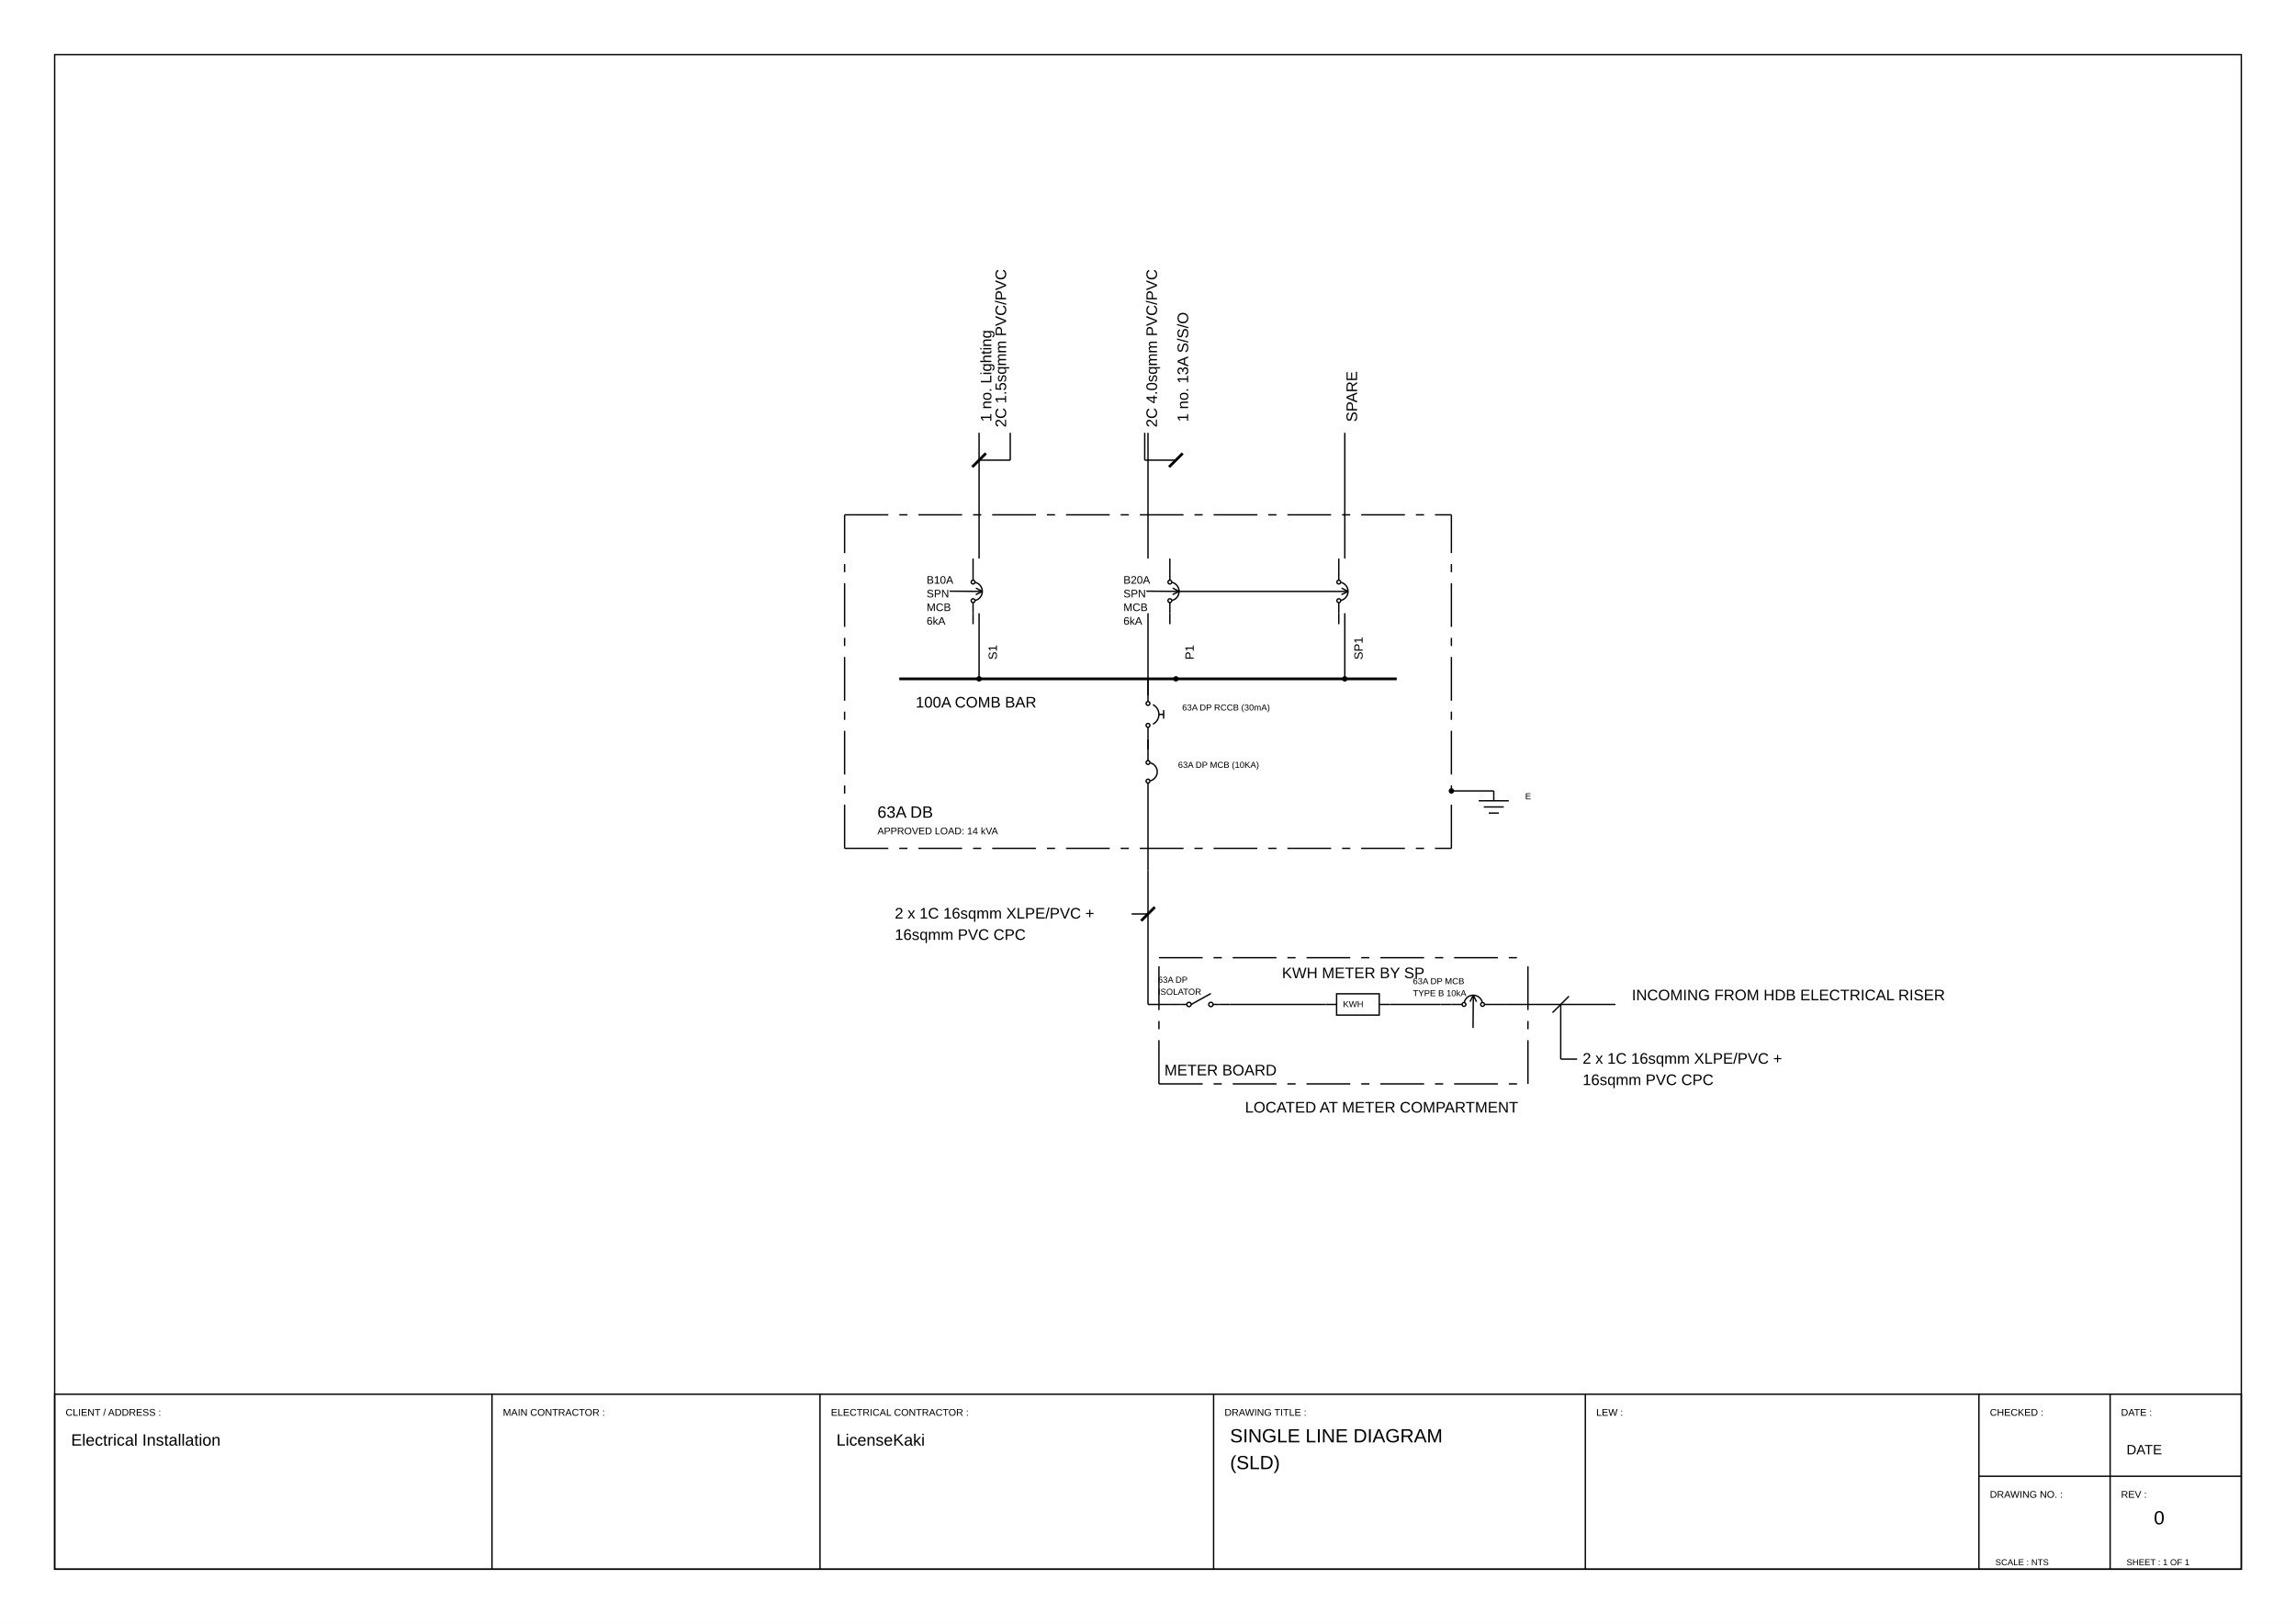
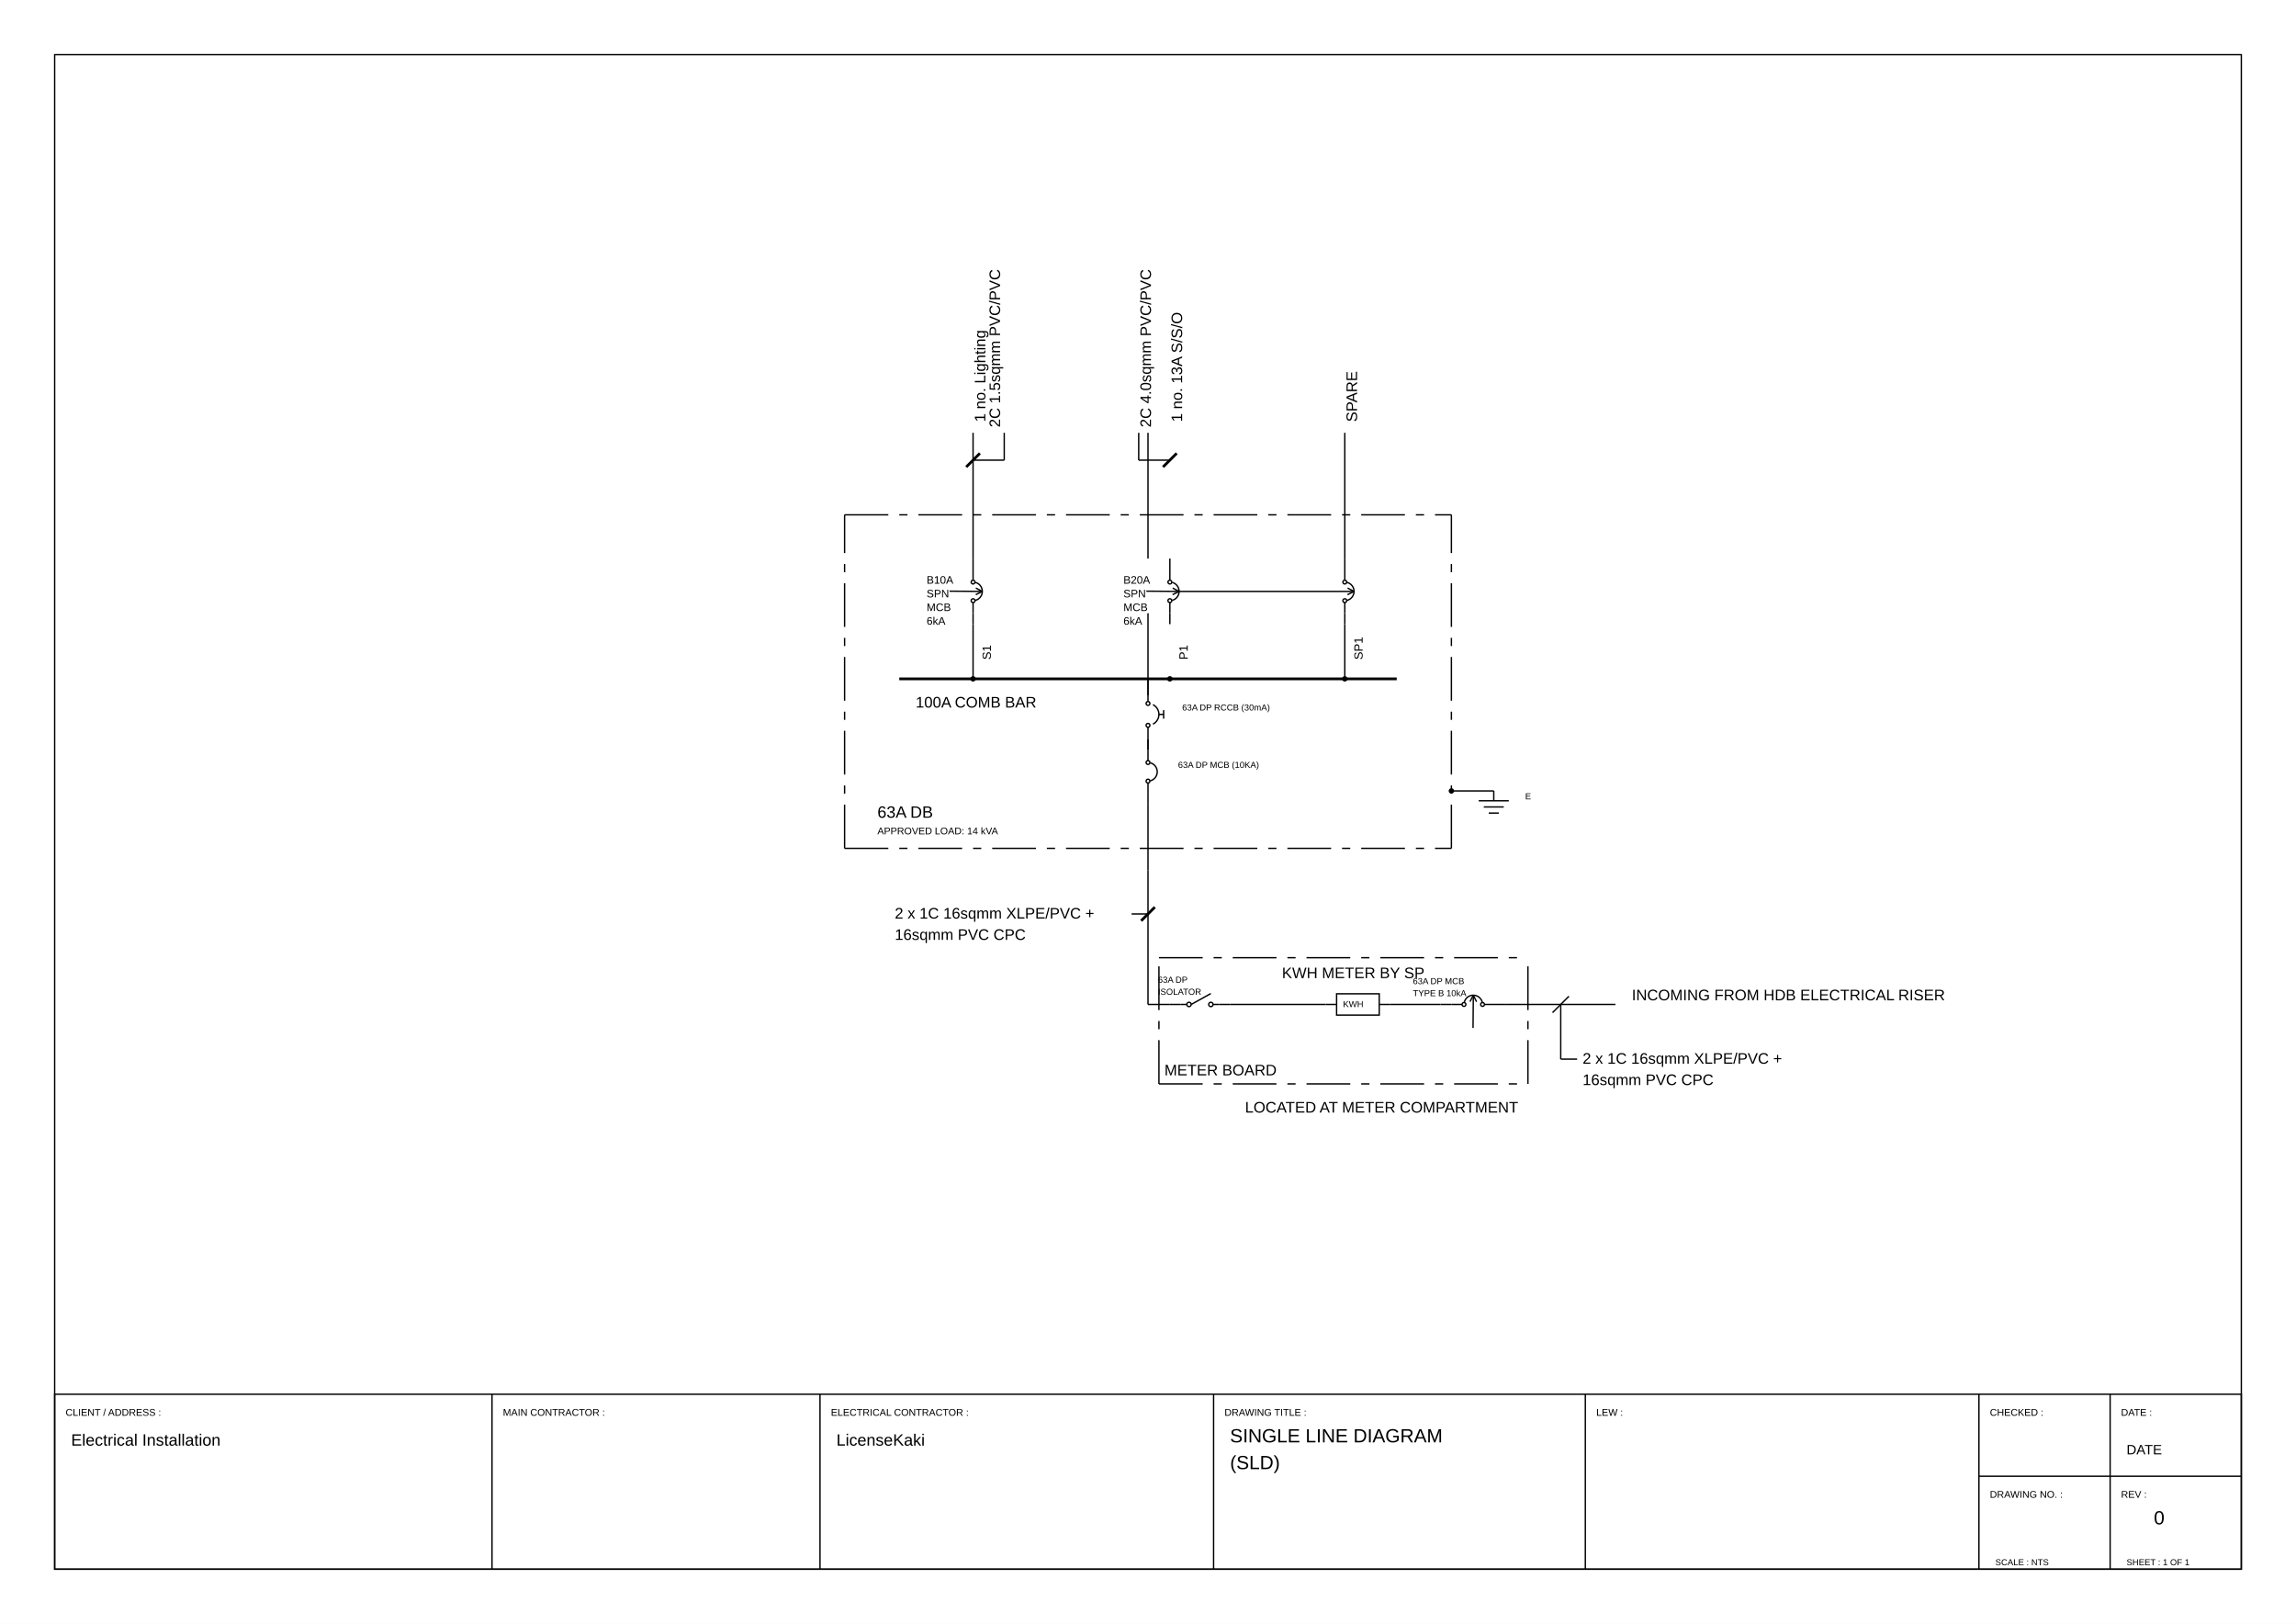
<svg xmlns="http://www.w3.org/2000/svg" viewBox="0 0 420.0 297.0" width="420.0mm" height="297.0mm">
  <rect width="420.0" height="297.0" fill="white" />
  <polygon points="10.00,287.00 410.00,287.00 410.00,10.00 10.00,10.00" stroke="#000000" stroke-width="0.25" fill="none" />
  <polygon points="10.00,287.00 410.00,287.00 410.00,255.00 10.00,255.00" stroke="#000000" stroke-width="0.25" fill="none" />
  <line x1="90.00" y1="255.00" x2="90.00" y2="287.00" stroke="#000000" stroke-width="0.25" fill="none" />
  <line x1="150.00" y1="255.00" x2="150.00" y2="287.00" stroke="#000000" stroke-width="0.25" fill="none" />
  <line x1="222.00" y1="255.00" x2="222.00" y2="287.00" stroke="#000000" stroke-width="0.25" fill="none" />
  <line x1="290.00" y1="255.00" x2="290.00" y2="287.00" stroke="#000000" stroke-width="0.25" fill="none" />
  <line x1="362.00" y1="255.00" x2="362.00" y2="287.00" stroke="#000000" stroke-width="0.25" fill="none" />
  <line x1="362.00" y1="270.00" x2="410.00" y2="270.00" stroke="#000000" stroke-width="0.25" fill="none" />
  <line x1="386.00" y1="255.00" x2="386.00" y2="287.00" stroke="#000000" stroke-width="0.25" fill="none" />
  <text x="12.00" y="258.94" font-family="Arial, Helvetica, sans-serif" font-size="1.8" fill="#000000">CLIENT / ADDRESS :</text>
  <text x="92.00" y="258.94" font-family="Arial, Helvetica, sans-serif" font-size="1.8" fill="#000000">MAIN CONTRACTOR :</text>
  <text x="152.00" y="258.94" font-family="Arial, Helvetica, sans-serif" font-size="1.8" fill="#000000">ELECTRICAL CONTRACTOR :</text>
  <text x="224.00" y="258.94" font-family="Arial, Helvetica, sans-serif" font-size="1.8" fill="#000000">DRAWING TITLE :</text>
  <text x="292.00" y="258.94" font-family="Arial, Helvetica, sans-serif" font-size="1.8" fill="#000000">LEW :</text>
  <text x="364.00" y="258.94" font-family="Arial, Helvetica, sans-serif" font-size="1.8" fill="#000000">CHECKED :</text>
  <text x="388.00" y="258.94" font-family="Arial, Helvetica, sans-serif" font-size="1.8" fill="#000000">DATE :</text>
  <text x="364.00" y="273.94" font-family="Arial, Helvetica, sans-serif" font-size="1.8" fill="#000000">DRAWING NO. :</text>
  <text x="388.00" y="273.94" font-family="Arial, Helvetica, sans-serif" font-size="1.8" fill="#000000">REV :</text>
  <circle cx="217.50" cy="183.71" r="0.40" stroke="#000000" stroke-width="0.25" fill="none" />
  <line x1="217.90" y1="183.71" x2="221.50" y2="181.71" stroke="#000000" stroke-width="0.25" fill="none" />
  <circle cx="221.50" cy="183.71" r="0.40" stroke="#000000" stroke-width="0.25" fill="none" />
  <line x1="221.90" y1="183.71" x2="223.00" y2="183.71" stroke="#000000" stroke-width="0.25" fill="none" />
  <line x1="216.00" y1="183.71" x2="217.10" y2="183.71" stroke="#000000" stroke-width="0.25" fill="none" />
  <line x1="223.00" y1="183.71" x2="225.00" y2="183.71" stroke="#000000" stroke-width="0.25" fill="none" />
  <line x1="216.00" y1="183.71" x2="214.00" y2="183.71" stroke="#000000" stroke-width="0.25" fill="none" />
  <text x="211.82" y="179.74" font-family="Arial, Helvetica, sans-serif" font-size="1.6" fill="#000000">
    <tspan x="211.82">63A DP</tspan>
    <tspan x="211.82" dy="2.2">ISOLATOR</tspan>
  </text>
  <polygon points="244.50,185.66 252.30,185.66 252.30,181.76 244.50,181.76" stroke="#000000" stroke-width="0.25" fill="none" />
  <text x="245.67" y="184.19" font-family="Arial, Helvetica, sans-serif" font-size="1.6" fill="#000000">KWH</text>
  <line x1="252.30" y1="183.71" x2="254.30" y2="183.71" stroke="#000000" stroke-width="0.25" fill="none" />
  <line x1="244.50" y1="183.71" x2="242.50" y2="183.71" stroke="#000000" stroke-width="0.25" fill="none" />
  <text x="234.50" y="178.90" font-family="Arial, Helvetica, sans-serif" font-size="2.8" fill="#000000">KWH METER BY SP</text>
  <circle cx="267.80" cy="183.71" r="0.35" stroke="#000000" stroke-width="0.25" fill="none" />
  <circle cx="271.20" cy="183.71" r="0.35" stroke="#000000" stroke-width="0.25" fill="none" />
  <path d="M 271.15,183.30 A 1.70,1.70 0 0,0 267.86,183.28" stroke="#000000" stroke-width="0.25" fill="none" />
  <line x1="269.46" y1="188.01" x2="269.51" y2="182.01" stroke="#000000" stroke-width="0.25" fill="none" />
  <line x1="269.51" y1="182.01" x2="270.10" y2="183.22" stroke="#000000" stroke-width="0.25" fill="none" />
  <line x1="269.51" y1="182.01" x2="268.90" y2="183.20" stroke="#000000" stroke-width="0.25" fill="none" />
  <line x1="271.55" y1="183.71" x2="273.50" y2="183.71" stroke="#000000" stroke-width="0.25" fill="none" />
  <line x1="265.50" y1="183.71" x2="267.45" y2="183.71" stroke="#000000" stroke-width="0.25" fill="none" />
  <line x1="273.50" y1="183.71" x2="275.50" y2="183.71" stroke="#000000" stroke-width="0.25" fill="none" />
  <line x1="265.50" y1="183.71" x2="263.50" y2="183.71" stroke="#000000" stroke-width="0.25" fill="none" />
  <text x="258.46" y="179.99" font-family="Arial, Helvetica, sans-serif" font-size="1.6" fill="#000000">
    <tspan x="258.46">63A DP MCB</tspan>
    <tspan x="258.46" dy="2.2">TYPE B 10kA</tspan>
  </text>
  <text x="298.50" y="182.95" font-family="Arial, Helvetica, sans-serif" font-size="2.8" fill="#000000">INCOMING FROM HDB ELECTRICAL RISER</text>
  <text x="289.50" y="194.55" font-family="Arial, Helvetica, sans-serif" font-size="2.8" fill="#000000">
    <tspan x="289.50">2 x 1C 16sqmm XLPE/PVC +</tspan>
    <tspan x="289.50" dy="3.9">16sqmm PVC CPC</tspan>
  </text>
  <text x="163.68" y="168.00" font-family="Arial, Helvetica, sans-serif" font-size="2.8" fill="#000000">
    <tspan x="163.68">2 x 1C 16sqmm XLPE/PVC +</tspan>
    <tspan x="163.68" dy="3.9">16sqmm PVC CPC</tspan>
  </text>
  <text x="213.00" y="196.68" font-family="Arial, Helvetica, sans-serif" font-size="2.8" fill="#000000">METER BOARD</text>
  <text x="227.75" y="203.48" font-family="Arial, Helvetica, sans-serif" font-size="2.8" fill="#000000">LOCATED AT METER COMPARTMENT</text>
  <circle cx="210.00" cy="142.86" r="0.35" stroke="#000000" stroke-width="0.25" fill="none" />
  <circle cx="210.00" cy="139.46" r="0.35" stroke="#000000" stroke-width="0.25" fill="none" />
  <path d="M 210.41,142.81 A 1.70,1.70 0 0,0 210.43,139.52" stroke="#000000" stroke-width="0.25" fill="none" />
  <line x1="210.00" y1="139.11" x2="210.00" y2="137.16" stroke="#000000" stroke-width="0.25" fill="none" />
  <line x1="210.00" y1="145.16" x2="210.00" y2="143.21" stroke="#000000" stroke-width="0.25" fill="none" />
  <line x1="210.00" y1="137.16" x2="210.00" y2="135.16" stroke="#000000" stroke-width="0.25" fill="none" />
  <line x1="210.00" y1="145.16" x2="210.00" y2="147.16" stroke="#000000" stroke-width="0.25" fill="none" />
  <text x="215.50" y="140.44" font-family="Arial, Helvetica, sans-serif" font-size="1.6" fill="#000000">63A DP MCB (10KA)</text>
  <circle cx="210.00" cy="132.66" r="0.35" stroke="#000000" stroke-width="0.25" fill="none" />
  <circle cx="210.00" cy="128.66" r="0.35" stroke="#000000" stroke-width="0.25" fill="none" />
  <path d="M 210.91,132.44 A 2.00,2.00 0 0,0 210.91,128.88" stroke="#000000" stroke-width="0.25" fill="none" />
  <line x1="210.00" y1="128.31" x2="210.00" y2="126.16" stroke="#000000" stroke-width="0.25" fill="none" />
  <line x1="210.00" y1="135.16" x2="210.00" y2="133.01" stroke="#000000" stroke-width="0.25" fill="none" />
  <line x1="212.00" y1="130.66" x2="212.86" y2="130.66" stroke="#000000" stroke-width="0.25" fill="none" />
  <line x1="212.86" y1="131.44" x2="212.86" y2="129.88" stroke="#000000" stroke-width="0.25" fill="none" />
  <line x1="210.00" y1="126.16" x2="210.00" y2="124.16" stroke="#000000" stroke-width="0.25" fill="none" />
  <line x1="210.00" y1="135.16" x2="210.00" y2="137.16" stroke="#000000" stroke-width="0.25" fill="none" />
  <text x="216.25" y="129.94" font-family="Arial, Helvetica, sans-serif" font-size="1.6" fill="#000000">63A DP RCCB (30mA)</text>
  <line x1="164.50" y1="124.16" x2="255.50" y2="124.16" stroke="#000000" stroke-width="0.50" fill="none" />
  <text x="167.50" y="129.40" font-family="Arial, Helvetica, sans-serif" font-size="2.8" fill="#000000">100A COMB BAR</text>
-   <text x="180.60" y="122.42" font-family="Arial, Helvetica, sans-serif" font-size="2.2" fill="#000000" transform="rotate(-90.0,180.60,120.66)">S1</text>
+   <text x="179.50" y="122.42" font-family="Arial, Helvetica, sans-serif" font-size="2.2" fill="#000000" transform="rotate(-90.0,179.50,120.66)">S1</text>
  <circle cx="178.00" cy="109.86" r="0.35" stroke="#000000" stroke-width="0.25" fill="none" />
  <circle cx="178.00" cy="106.46" r="0.35" stroke="#000000" stroke-width="0.25" fill="none" />
  <path d="M 178.41,109.81 A 1.70,1.70 0 0,0 178.43,106.52" stroke="#000000" stroke-width="0.25" fill="none" />
  <line x1="173.70" y1="108.12" x2="179.70" y2="108.17" stroke="#000000" stroke-width="0.25" fill="none" />
  <line x1="179.70" y1="108.17" x2="178.49" y2="108.76" stroke="#000000" stroke-width="0.25" fill="none" />
  <line x1="179.70" y1="108.17" x2="178.51" y2="107.56" stroke="#000000" stroke-width="0.25" fill="none" />
  <line x1="178.00" y1="106.11" x2="178.00" y2="104.16" stroke="#000000" stroke-width="0.25" fill="none" />
  <line x1="178.00" y1="112.16" x2="178.00" y2="110.21" stroke="#000000" stroke-width="0.25" fill="none" />
  <line x1="178.00" y1="104.16" x2="178.00" y2="102.16" stroke="#000000" stroke-width="0.25" fill="none" />
  <line x1="178.00" y1="112.16" x2="178.00" y2="114.16" stroke="#000000" stroke-width="0.25" fill="none" />
  <text x="169.50" y="106.76" font-family="Arial, Helvetica, sans-serif" font-size="2.0" fill="#000000">B10A</text>
  <text x="169.50" y="109.26" font-family="Arial, Helvetica, sans-serif" font-size="2.0" fill="#000000">SPN</text>
  <text x="169.50" y="111.76" font-family="Arial, Helvetica, sans-serif" font-size="2.0" fill="#000000">MCB</text>
  <text x="169.50" y="114.26" font-family="Arial, Helvetica, sans-serif" font-size="2.0" fill="#000000">6kA</text>
-   <text x="179.10" y="79.40" font-family="Arial, Helvetica, sans-serif" font-size="2.8" fill="#000000" transform="rotate(-90.0,179.10,77.16)">1 no. Lighting</text>
-   <text x="216.60" y="122.42" font-family="Arial, Helvetica, sans-serif" font-size="2.2" fill="#000000" transform="rotate(-90.0,216.60,120.66)">P1</text>
+   <text x="178.00" y="79.40" font-family="Arial, Helvetica, sans-serif" font-size="2.8" fill="#000000" transform="rotate(-90.0,178.00,77.16)">1 no. Lighting</text>
+   <text x="215.50" y="122.42" font-family="Arial, Helvetica, sans-serif" font-size="2.2" fill="#000000" transform="rotate(-90.0,215.50,120.66)">P1</text>
  <circle cx="214.00" cy="109.86" r="0.35" stroke="#000000" stroke-width="0.25" fill="none" />
  <circle cx="214.00" cy="106.46" r="0.35" stroke="#000000" stroke-width="0.25" fill="none" />
  <path d="M 214.41,109.81 A 1.70,1.70 0 0,0 214.43,106.52" stroke="#000000" stroke-width="0.25" fill="none" />
  <line x1="209.70" y1="108.12" x2="215.70" y2="108.17" stroke="#000000" stroke-width="0.25" fill="none" />
  <line x1="215.70" y1="108.17" x2="214.49" y2="108.76" stroke="#000000" stroke-width="0.25" fill="none" />
  <line x1="215.70" y1="108.17" x2="214.51" y2="107.56" stroke="#000000" stroke-width="0.25" fill="none" />
  <line x1="214.00" y1="106.11" x2="214.00" y2="104.16" stroke="#000000" stroke-width="0.25" fill="none" />
  <line x1="214.00" y1="112.16" x2="214.00" y2="110.21" stroke="#000000" stroke-width="0.25" fill="none" />
  <line x1="214.00" y1="104.16" x2="214.00" y2="102.16" stroke="#000000" stroke-width="0.25" fill="none" />
  <line x1="214.00" y1="112.16" x2="214.00" y2="114.16" stroke="#000000" stroke-width="0.25" fill="none" />
  <text x="205.50" y="106.76" font-family="Arial, Helvetica, sans-serif" font-size="2.0" fill="#000000">B20A</text>
  <text x="205.50" y="109.26" font-family="Arial, Helvetica, sans-serif" font-size="2.0" fill="#000000">SPN</text>
  <text x="205.50" y="111.76" font-family="Arial, Helvetica, sans-serif" font-size="2.0" fill="#000000">MCB</text>
  <text x="205.50" y="114.26" font-family="Arial, Helvetica, sans-serif" font-size="2.0" fill="#000000">6kA</text>
-   <text x="215.10" y="79.40" font-family="Arial, Helvetica, sans-serif" font-size="2.8" fill="#000000" transform="rotate(-90.0,215.10,77.16)">1 no. 13A S/S/O</text>
+   <text x="214.00" y="79.40" font-family="Arial, Helvetica, sans-serif" font-size="2.8" fill="#000000" transform="rotate(-90.0,214.00,77.16)">1 no. 13A S/S/O</text>
  <text x="247.50" y="122.42" font-family="Arial, Helvetica, sans-serif" font-size="2.2" fill="#000000" transform="rotate(-90.0,247.50,120.66)">SP1</text>
-   <circle cx="244.90" cy="109.86" r="0.35" stroke="#000000" stroke-width="0.25" fill="none" />
-   <circle cx="244.90" cy="106.46" r="0.35" stroke="#000000" stroke-width="0.25" fill="none" />
-   <path d="M 245.31,109.81 A 1.70,1.70 0 0,0 245.33,106.52" stroke="#000000" stroke-width="0.25" fill="none" />
-   <line x1="244.90" y1="106.11" x2="244.90" y2="104.16" stroke="#000000" stroke-width="0.25" fill="none" />
-   <line x1="244.90" y1="112.16" x2="244.90" y2="110.21" stroke="#000000" stroke-width="0.25" fill="none" />
-   <line x1="244.90" y1="104.16" x2="244.90" y2="102.16" stroke="#000000" stroke-width="0.25" fill="none" />
-   <line x1="244.90" y1="112.16" x2="244.90" y2="114.16" stroke="#000000" stroke-width="0.25" fill="none" />
-   <line x1="215.70" y1="108.17" x2="246.60" y2="108.17" stroke="#000000" stroke-width="0.25" fill="none" />
-   <line x1="246.60" y1="108.17" x2="245.39" y2="108.76" stroke="#000000" stroke-width="0.25" fill="none" />
-   <line x1="246.60" y1="108.17" x2="245.41" y2="107.56" stroke="#000000" stroke-width="0.25" fill="none" />
+   <circle cx="246.00" cy="109.86" r="0.35" stroke="#000000" stroke-width="0.25" fill="none" />
+   <circle cx="246.00" cy="106.46" r="0.35" stroke="#000000" stroke-width="0.25" fill="none" />
+   <path d="M 246.41,109.81 A 1.70,1.70 0 0,0 246.43,106.52" stroke="#000000" stroke-width="0.25" fill="none" />
+   <line x1="246.00" y1="106.11" x2="246.00" y2="104.16" stroke="#000000" stroke-width="0.25" fill="none" />
+   <line x1="246.00" y1="112.16" x2="246.00" y2="110.21" stroke="#000000" stroke-width="0.25" fill="none" />
+   <line x1="246.00" y1="104.16" x2="246.00" y2="102.16" stroke="#000000" stroke-width="0.25" fill="none" />
+   <line x1="246.00" y1="112.16" x2="246.00" y2="114.16" stroke="#000000" stroke-width="0.25" fill="none" />
+   <line x1="215.70" y1="108.17" x2="247.70" y2="108.17" stroke="#000000" stroke-width="0.25" fill="none" />
+   <line x1="247.70" y1="108.17" x2="246.49" y2="108.76" stroke="#000000" stroke-width="0.25" fill="none" />
+   <line x1="247.70" y1="108.17" x2="246.51" y2="107.56" stroke="#000000" stroke-width="0.25" fill="none" />
  <text x="246.00" y="79.40" font-family="Arial, Helvetica, sans-serif" font-size="2.8" fill="#000000" transform="rotate(-90.0,246.00,77.16)">SPARE</text>
-   <text x="181.80" y="80.40" font-family="Arial, Helvetica, sans-serif" font-size="2.8" fill="#000000" transform="rotate(-90.0,181.80,78.16)">2C 1.5sqmm PVC/PVC</text>
-   <text x="209.40" y="80.40" font-family="Arial, Helvetica, sans-serif" font-size="2.8" fill="#000000" transform="rotate(-90.0,209.40,78.16)">2C 4.0sqmm PVC/PVC</text>
+   <text x="180.70" y="80.40" font-family="Arial, Helvetica, sans-serif" font-size="2.8" fill="#000000" transform="rotate(-90.0,180.70,78.16)">2C 1.5sqmm PVC/PVC</text>
+   <text x="208.30" y="80.40" font-family="Arial, Helvetica, sans-serif" font-size="2.8" fill="#000000" transform="rotate(-90.0,208.30,78.16)">2C 4.0sqmm PVC/PVC</text>
  <text x="160.50" y="149.56" font-family="Arial, Helvetica, sans-serif" font-size="3.0" fill="#000000">63A DB</text>
  <text x="160.50" y="152.60" font-family="Arial, Helvetica, sans-serif" font-size="1.8" fill="#000000">APPROVED LOAD: 14 kVA</text>
  <line x1="273.25" y1="144.66" x2="273.25" y2="146.46" stroke="#000000" stroke-width="0.25" fill="none" />
  <line x1="270.50" y1="146.46" x2="276.00" y2="146.46" stroke="#000000" stroke-width="0.25" fill="none" />
  <line x1="271.42" y1="147.59" x2="275.08" y2="147.59" stroke="#000000" stroke-width="0.25" fill="none" />
  <line x1="272.33" y1="148.71" x2="274.17" y2="148.71" stroke="#000000" stroke-width="0.25" fill="none" />
  <text x="279.00" y="146.19" font-family="Arial, Helvetica, sans-serif" font-size="1.6" fill="#000000">E</text>
  <line x1="210.00" y1="183.71" x2="214.00" y2="183.71" stroke="#000000" stroke-width="0.25" fill="none" />
  <line x1="225.00" y1="183.71" x2="242.50" y2="183.71" stroke="#000000" stroke-width="0.25" fill="none" />
  <line x1="254.30" y1="183.71" x2="263.50" y2="183.71" stroke="#000000" stroke-width="0.25" fill="none" />
  <line x1="275.50" y1="183.71" x2="295.50" y2="183.71" stroke="#000000" stroke-width="0.25" fill="none" />
  <line x1="284.00" y1="185.21" x2="287.00" y2="182.21" stroke="#000000" stroke-width="0.25" fill="none" />
  <line x1="285.50" y1="183.71" x2="285.50" y2="193.71" stroke="#000000" stroke-width="0.25" fill="none" />
  <line x1="285.50" y1="193.71" x2="288.50" y2="193.71" stroke="#000000" stroke-width="0.25" fill="none" />
  <line x1="210.00" y1="183.71" x2="210.00" y2="159.16" stroke="#000000" stroke-width="0.25" fill="none" />
  <line x1="210.00" y1="167.16" x2="207.00" y2="167.16" stroke="#000000" stroke-width="0.25" fill="none" />
  <line x1="210.00" y1="159.16" x2="210.00" y2="147.16" stroke="#000000" stroke-width="0.25" fill="none" />
  <line x1="210.00" y1="127.16" x2="210.00" y2="124.16" stroke="#000000" stroke-width="0.25" fill="none" />
-   <line x1="179.10" y1="124.16" x2="179.10" y2="112.16" stroke="#000000" stroke-width="0.25" fill="none" />
-   <line x1="179.10" y1="102.16" x2="179.10" y2="79.16" stroke="#000000" stroke-width="0.25" fill="none" />
+   <line x1="178.00" y1="124.16" x2="178.00" y2="114.16" stroke="#000000" stroke-width="0.25" fill="none" />
+   <line x1="178.00" y1="102.16" x2="178.00" y2="79.16" stroke="#000000" stroke-width="0.25" fill="none" />
  <line x1="210.00" y1="124.16" x2="210.00" y2="112.16" stroke="#000000" stroke-width="0.25" fill="none" />
  <line x1="210.00" y1="102.16" x2="210.00" y2="79.16" stroke="#000000" stroke-width="0.25" fill="none" />
-   <line x1="246.00" y1="124.16" x2="246.00" y2="112.16" stroke="#000000" stroke-width="0.25" fill="none" />
+   <line x1="246.00" y1="124.16" x2="246.00" y2="114.16" stroke="#000000" stroke-width="0.25" fill="none" />
  <line x1="246.00" y1="102.16" x2="246.00" y2="79.16" stroke="#000000" stroke-width="0.25" fill="none" />
-   <line x1="184.80" y1="84.16" x2="179.10" y2="84.16" stroke="#000000" stroke-width="0.25" fill="none" />
-   <line x1="184.80" y1="84.16" x2="184.80" y2="79.16" stroke="#000000" stroke-width="0.25" fill="none" />
-   <line x1="215.10" y1="84.16" x2="209.40" y2="84.16" stroke="#000000" stroke-width="0.25" fill="none" />
-   <line x1="209.40" y1="84.16" x2="209.40" y2="79.16" stroke="#000000" stroke-width="0.25" fill="none" />
+   <line x1="183.70" y1="84.16" x2="178.00" y2="84.16" stroke="#000000" stroke-width="0.25" fill="none" />
+   <line x1="183.70" y1="84.16" x2="183.70" y2="79.16" stroke="#000000" stroke-width="0.25" fill="none" />
+   <line x1="214.00" y1="84.16" x2="208.30" y2="84.16" stroke="#000000" stroke-width="0.25" fill="none" />
+   <line x1="208.30" y1="84.16" x2="208.30" y2="79.16" stroke="#000000" stroke-width="0.25" fill="none" />
  <line x1="265.50" y1="144.66" x2="273.25" y2="144.66" stroke="#000000" stroke-width="0.25" fill="none" />
  <line x1="208.75" y1="168.41" x2="211.25" y2="165.91" stroke="#000000" stroke-width="0.50" fill="none" />
-   <line x1="177.85" y1="85.41" x2="180.35" y2="82.91" stroke="#000000" stroke-width="0.50" fill="none" />
-   <line x1="213.85" y1="85.41" x2="216.35" y2="82.91" stroke="#000000" stroke-width="0.50" fill="none" />
+   <line x1="176.75" y1="85.41" x2="179.25" y2="82.91" stroke="#000000" stroke-width="0.50" fill="none" />
+   <line x1="212.75" y1="85.41" x2="215.25" y2="82.91" stroke="#000000" stroke-width="0.50" fill="none" />
  <line x1="212.00" y1="198.24" x2="220.00" y2="198.24" stroke="#000000" stroke-width="0.25" fill="none" />
  <line x1="222.00" y1="198.24" x2="223.50" y2="198.24" stroke="#000000" stroke-width="0.25" fill="none" />
  <line x1="225.50" y1="198.24" x2="233.50" y2="198.24" stroke="#000000" stroke-width="0.25" fill="none" />
  <line x1="235.50" y1="198.24" x2="237.00" y2="198.24" stroke="#000000" stroke-width="0.25" fill="none" />
  <line x1="239.00" y1="198.24" x2="247.00" y2="198.24" stroke="#000000" stroke-width="0.25" fill="none" />
  <line x1="249.00" y1="198.24" x2="250.50" y2="198.24" stroke="#000000" stroke-width="0.25" fill="none" />
  <line x1="252.50" y1="198.24" x2="260.50" y2="198.24" stroke="#000000" stroke-width="0.25" fill="none" />
  <line x1="262.50" y1="198.24" x2="264.00" y2="198.24" stroke="#000000" stroke-width="0.25" fill="none" />
  <line x1="266.00" y1="198.24" x2="274.00" y2="198.24" stroke="#000000" stroke-width="0.25" fill="none" />
  <line x1="276.00" y1="198.24" x2="277.50" y2="198.24" stroke="#000000" stroke-width="0.25" fill="none" />
  <line x1="212.00" y1="175.16" x2="220.00" y2="175.16" stroke="#000000" stroke-width="0.25" fill="none" />
  <line x1="222.00" y1="175.16" x2="223.50" y2="175.16" stroke="#000000" stroke-width="0.25" fill="none" />
  <line x1="225.50" y1="175.16" x2="233.50" y2="175.16" stroke="#000000" stroke-width="0.25" fill="none" />
  <line x1="235.50" y1="175.16" x2="237.00" y2="175.16" stroke="#000000" stroke-width="0.25" fill="none" />
  <line x1="239.00" y1="175.16" x2="247.00" y2="175.16" stroke="#000000" stroke-width="0.25" fill="none" />
  <line x1="249.00" y1="175.16" x2="250.50" y2="175.16" stroke="#000000" stroke-width="0.25" fill="none" />
  <line x1="252.50" y1="175.16" x2="260.50" y2="175.16" stroke="#000000" stroke-width="0.25" fill="none" />
  <line x1="262.50" y1="175.16" x2="264.00" y2="175.16" stroke="#000000" stroke-width="0.25" fill="none" />
  <line x1="266.00" y1="175.16" x2="274.00" y2="175.16" stroke="#000000" stroke-width="0.25" fill="none" />
  <line x1="276.00" y1="175.16" x2="277.50" y2="175.16" stroke="#000000" stroke-width="0.25" fill="none" />
  <line x1="212.00" y1="198.24" x2="212.00" y2="190.24" stroke="#000000" stroke-width="0.25" fill="none" />
  <line x1="212.00" y1="188.24" x2="212.00" y2="186.74" stroke="#000000" stroke-width="0.25" fill="none" />
  <line x1="212.00" y1="184.74" x2="212.00" y2="176.74" stroke="#000000" stroke-width="0.25" fill="none" />
  <line x1="279.50" y1="198.24" x2="279.50" y2="190.24" stroke="#000000" stroke-width="0.25" fill="none" />
  <line x1="279.50" y1="188.24" x2="279.50" y2="186.74" stroke="#000000" stroke-width="0.25" fill="none" />
  <line x1="279.50" y1="184.74" x2="279.50" y2="176.74" stroke="#000000" stroke-width="0.25" fill="none" />
  <line x1="154.50" y1="155.16" x2="162.50" y2="155.16" stroke="#000000" stroke-width="0.25" fill="none" />
  <line x1="164.50" y1="155.16" x2="166.00" y2="155.16" stroke="#000000" stroke-width="0.25" fill="none" />
  <line x1="168.00" y1="155.16" x2="176.00" y2="155.16" stroke="#000000" stroke-width="0.25" fill="none" />
  <line x1="178.00" y1="155.16" x2="179.50" y2="155.16" stroke="#000000" stroke-width="0.25" fill="none" />
  <line x1="181.50" y1="155.16" x2="189.50" y2="155.16" stroke="#000000" stroke-width="0.25" fill="none" />
  <line x1="191.50" y1="155.16" x2="193.00" y2="155.16" stroke="#000000" stroke-width="0.25" fill="none" />
  <line x1="195.00" y1="155.16" x2="203.00" y2="155.16" stroke="#000000" stroke-width="0.25" fill="none" />
  <line x1="205.00" y1="155.16" x2="206.50" y2="155.16" stroke="#000000" stroke-width="0.25" fill="none" />
  <line x1="208.50" y1="155.16" x2="216.50" y2="155.16" stroke="#000000" stroke-width="0.25" fill="none" />
  <line x1="218.50" y1="155.16" x2="220.00" y2="155.16" stroke="#000000" stroke-width="0.25" fill="none" />
  <line x1="222.00" y1="155.16" x2="230.00" y2="155.16" stroke="#000000" stroke-width="0.25" fill="none" />
  <line x1="232.00" y1="155.16" x2="233.50" y2="155.16" stroke="#000000" stroke-width="0.25" fill="none" />
  <line x1="235.50" y1="155.16" x2="243.50" y2="155.16" stroke="#000000" stroke-width="0.25" fill="none" />
  <line x1="245.50" y1="155.16" x2="247.00" y2="155.16" stroke="#000000" stroke-width="0.25" fill="none" />
  <line x1="249.00" y1="155.16" x2="257.00" y2="155.16" stroke="#000000" stroke-width="0.25" fill="none" />
  <line x1="259.00" y1="155.16" x2="260.50" y2="155.16" stroke="#000000" stroke-width="0.25" fill="none" />
  <line x1="262.50" y1="155.16" x2="265.50" y2="155.16" stroke="#000000" stroke-width="0.25" fill="none" />
  <line x1="154.50" y1="94.16" x2="162.50" y2="94.16" stroke="#000000" stroke-width="0.25" fill="none" />
  <line x1="164.50" y1="94.16" x2="166.00" y2="94.16" stroke="#000000" stroke-width="0.25" fill="none" />
  <line x1="168.00" y1="94.16" x2="176.00" y2="94.16" stroke="#000000" stroke-width="0.25" fill="none" />
  <line x1="178.00" y1="94.16" x2="179.50" y2="94.16" stroke="#000000" stroke-width="0.25" fill="none" />
  <line x1="181.50" y1="94.16" x2="189.50" y2="94.16" stroke="#000000" stroke-width="0.25" fill="none" />
  <line x1="191.50" y1="94.16" x2="193.00" y2="94.16" stroke="#000000" stroke-width="0.25" fill="none" />
  <line x1="195.00" y1="94.16" x2="203.00" y2="94.16" stroke="#000000" stroke-width="0.25" fill="none" />
  <line x1="205.00" y1="94.16" x2="206.50" y2="94.16" stroke="#000000" stroke-width="0.25" fill="none" />
  <line x1="208.50" y1="94.16" x2="216.50" y2="94.16" stroke="#000000" stroke-width="0.25" fill="none" />
  <line x1="218.50" y1="94.16" x2="220.00" y2="94.16" stroke="#000000" stroke-width="0.25" fill="none" />
  <line x1="222.00" y1="94.16" x2="230.00" y2="94.16" stroke="#000000" stroke-width="0.25" fill="none" />
  <line x1="232.00" y1="94.16" x2="233.50" y2="94.16" stroke="#000000" stroke-width="0.25" fill="none" />
  <line x1="235.50" y1="94.16" x2="243.50" y2="94.16" stroke="#000000" stroke-width="0.25" fill="none" />
  <line x1="245.50" y1="94.16" x2="247.00" y2="94.16" stroke="#000000" stroke-width="0.25" fill="none" />
  <line x1="249.00" y1="94.16" x2="257.00" y2="94.16" stroke="#000000" stroke-width="0.25" fill="none" />
  <line x1="259.00" y1="94.16" x2="260.50" y2="94.16" stroke="#000000" stroke-width="0.25" fill="none" />
  <line x1="262.50" y1="94.16" x2="265.50" y2="94.16" stroke="#000000" stroke-width="0.25" fill="none" />
  <line x1="154.50" y1="155.16" x2="154.50" y2="147.16" stroke="#000000" stroke-width="0.25" fill="none" />
  <line x1="154.50" y1="145.16" x2="154.50" y2="143.66" stroke="#000000" stroke-width="0.25" fill="none" />
  <line x1="154.50" y1="141.66" x2="154.50" y2="133.66" stroke="#000000" stroke-width="0.25" fill="none" />
  <line x1="154.50" y1="131.66" x2="154.50" y2="130.16" stroke="#000000" stroke-width="0.25" fill="none" />
  <line x1="154.50" y1="128.16" x2="154.50" y2="120.16" stroke="#000000" stroke-width="0.25" fill="none" />
  <line x1="154.50" y1="118.16" x2="154.50" y2="116.66" stroke="#000000" stroke-width="0.25" fill="none" />
  <line x1="154.50" y1="114.66" x2="154.50" y2="106.66" stroke="#000000" stroke-width="0.25" fill="none" />
  <line x1="154.50" y1="104.66" x2="154.50" y2="103.16" stroke="#000000" stroke-width="0.25" fill="none" />
  <line x1="154.50" y1="101.16" x2="154.50" y2="94.16" stroke="#000000" stroke-width="0.25" fill="none" />
  <line x1="265.50" y1="155.16" x2="265.50" y2="147.16" stroke="#000000" stroke-width="0.25" fill="none" />
  <line x1="265.50" y1="145.16" x2="265.50" y2="143.66" stroke="#000000" stroke-width="0.25" fill="none" />
  <line x1="265.50" y1="141.66" x2="265.50" y2="133.66" stroke="#000000" stroke-width="0.25" fill="none" />
  <line x1="265.50" y1="131.66" x2="265.50" y2="130.16" stroke="#000000" stroke-width="0.25" fill="none" />
  <line x1="265.50" y1="128.16" x2="265.50" y2="120.16" stroke="#000000" stroke-width="0.25" fill="none" />
  <line x1="265.50" y1="118.16" x2="265.50" y2="116.66" stroke="#000000" stroke-width="0.25" fill="none" />
  <line x1="265.50" y1="114.66" x2="265.50" y2="106.66" stroke="#000000" stroke-width="0.25" fill="none" />
  <line x1="265.50" y1="104.66" x2="265.50" y2="103.16" stroke="#000000" stroke-width="0.25" fill="none" />
  <line x1="265.50" y1="101.16" x2="265.50" y2="94.16" stroke="#000000" stroke-width="0.25" fill="none" />
-   <circle cx="179.10" cy="124.16" r="0.50" fill="rgb(0,0,0)" stroke="none" />
-   <circle cx="215.10" cy="124.16" r="0.50" fill="rgb(0,0,0)" stroke="none" />
+   <circle cx="178.00" cy="124.16" r="0.50" fill="rgb(0,0,0)" stroke="none" />
+   <circle cx="214.00" cy="124.16" r="0.50" fill="rgb(0,0,0)" stroke="none" />
  <circle cx="246.00" cy="124.16" r="0.50" fill="rgb(0,0,0)" stroke="none" />
  <circle cx="265.50" cy="144.66" r="0.50" fill="rgb(0,0,0)" stroke="none" />
  <text x="13.00" y="264.40" font-family="Arial, Helvetica, sans-serif" font-size="3.0" fill="#000000">Electrical Installation</text>
  <text x="153.00" y="264.40" font-family="Arial, Helvetica, sans-serif" font-size="3.0" fill="#000000">LicenseKaki</text>
  <text x="225.00" y="263.80" font-family="Arial, Helvetica, sans-serif" font-size="3.5" fill="#000000">
    <tspan x="225.00">SINGLE LINE DIAGRAM</tspan>
    <tspan x="225.00" dy="4.9">(SLD)</tspan>
  </text>
  <text x="389.00" y="266.00" font-family="Arial, Helvetica, sans-serif" font-size="2.5" fill="#000000">DATE</text>
  <text x="365.00" y="278.00" font-family="Arial, Helvetica, sans-serif" font-size="2.5" fill="#000000" />
  <text x="394.00" y="278.80" font-family="Arial, Helvetica, sans-serif" font-size="3.5" fill="#000000">0</text>
  <text x="365.00" y="286.28" font-family="Arial, Helvetica, sans-serif" font-size="1.6" fill="#000000">SCALE : NTS</text>
  <text x="389.00" y="286.28" font-family="Arial, Helvetica, sans-serif" font-size="1.6" fill="#000000">SHEET : 1 OF 1</text>
</svg>
